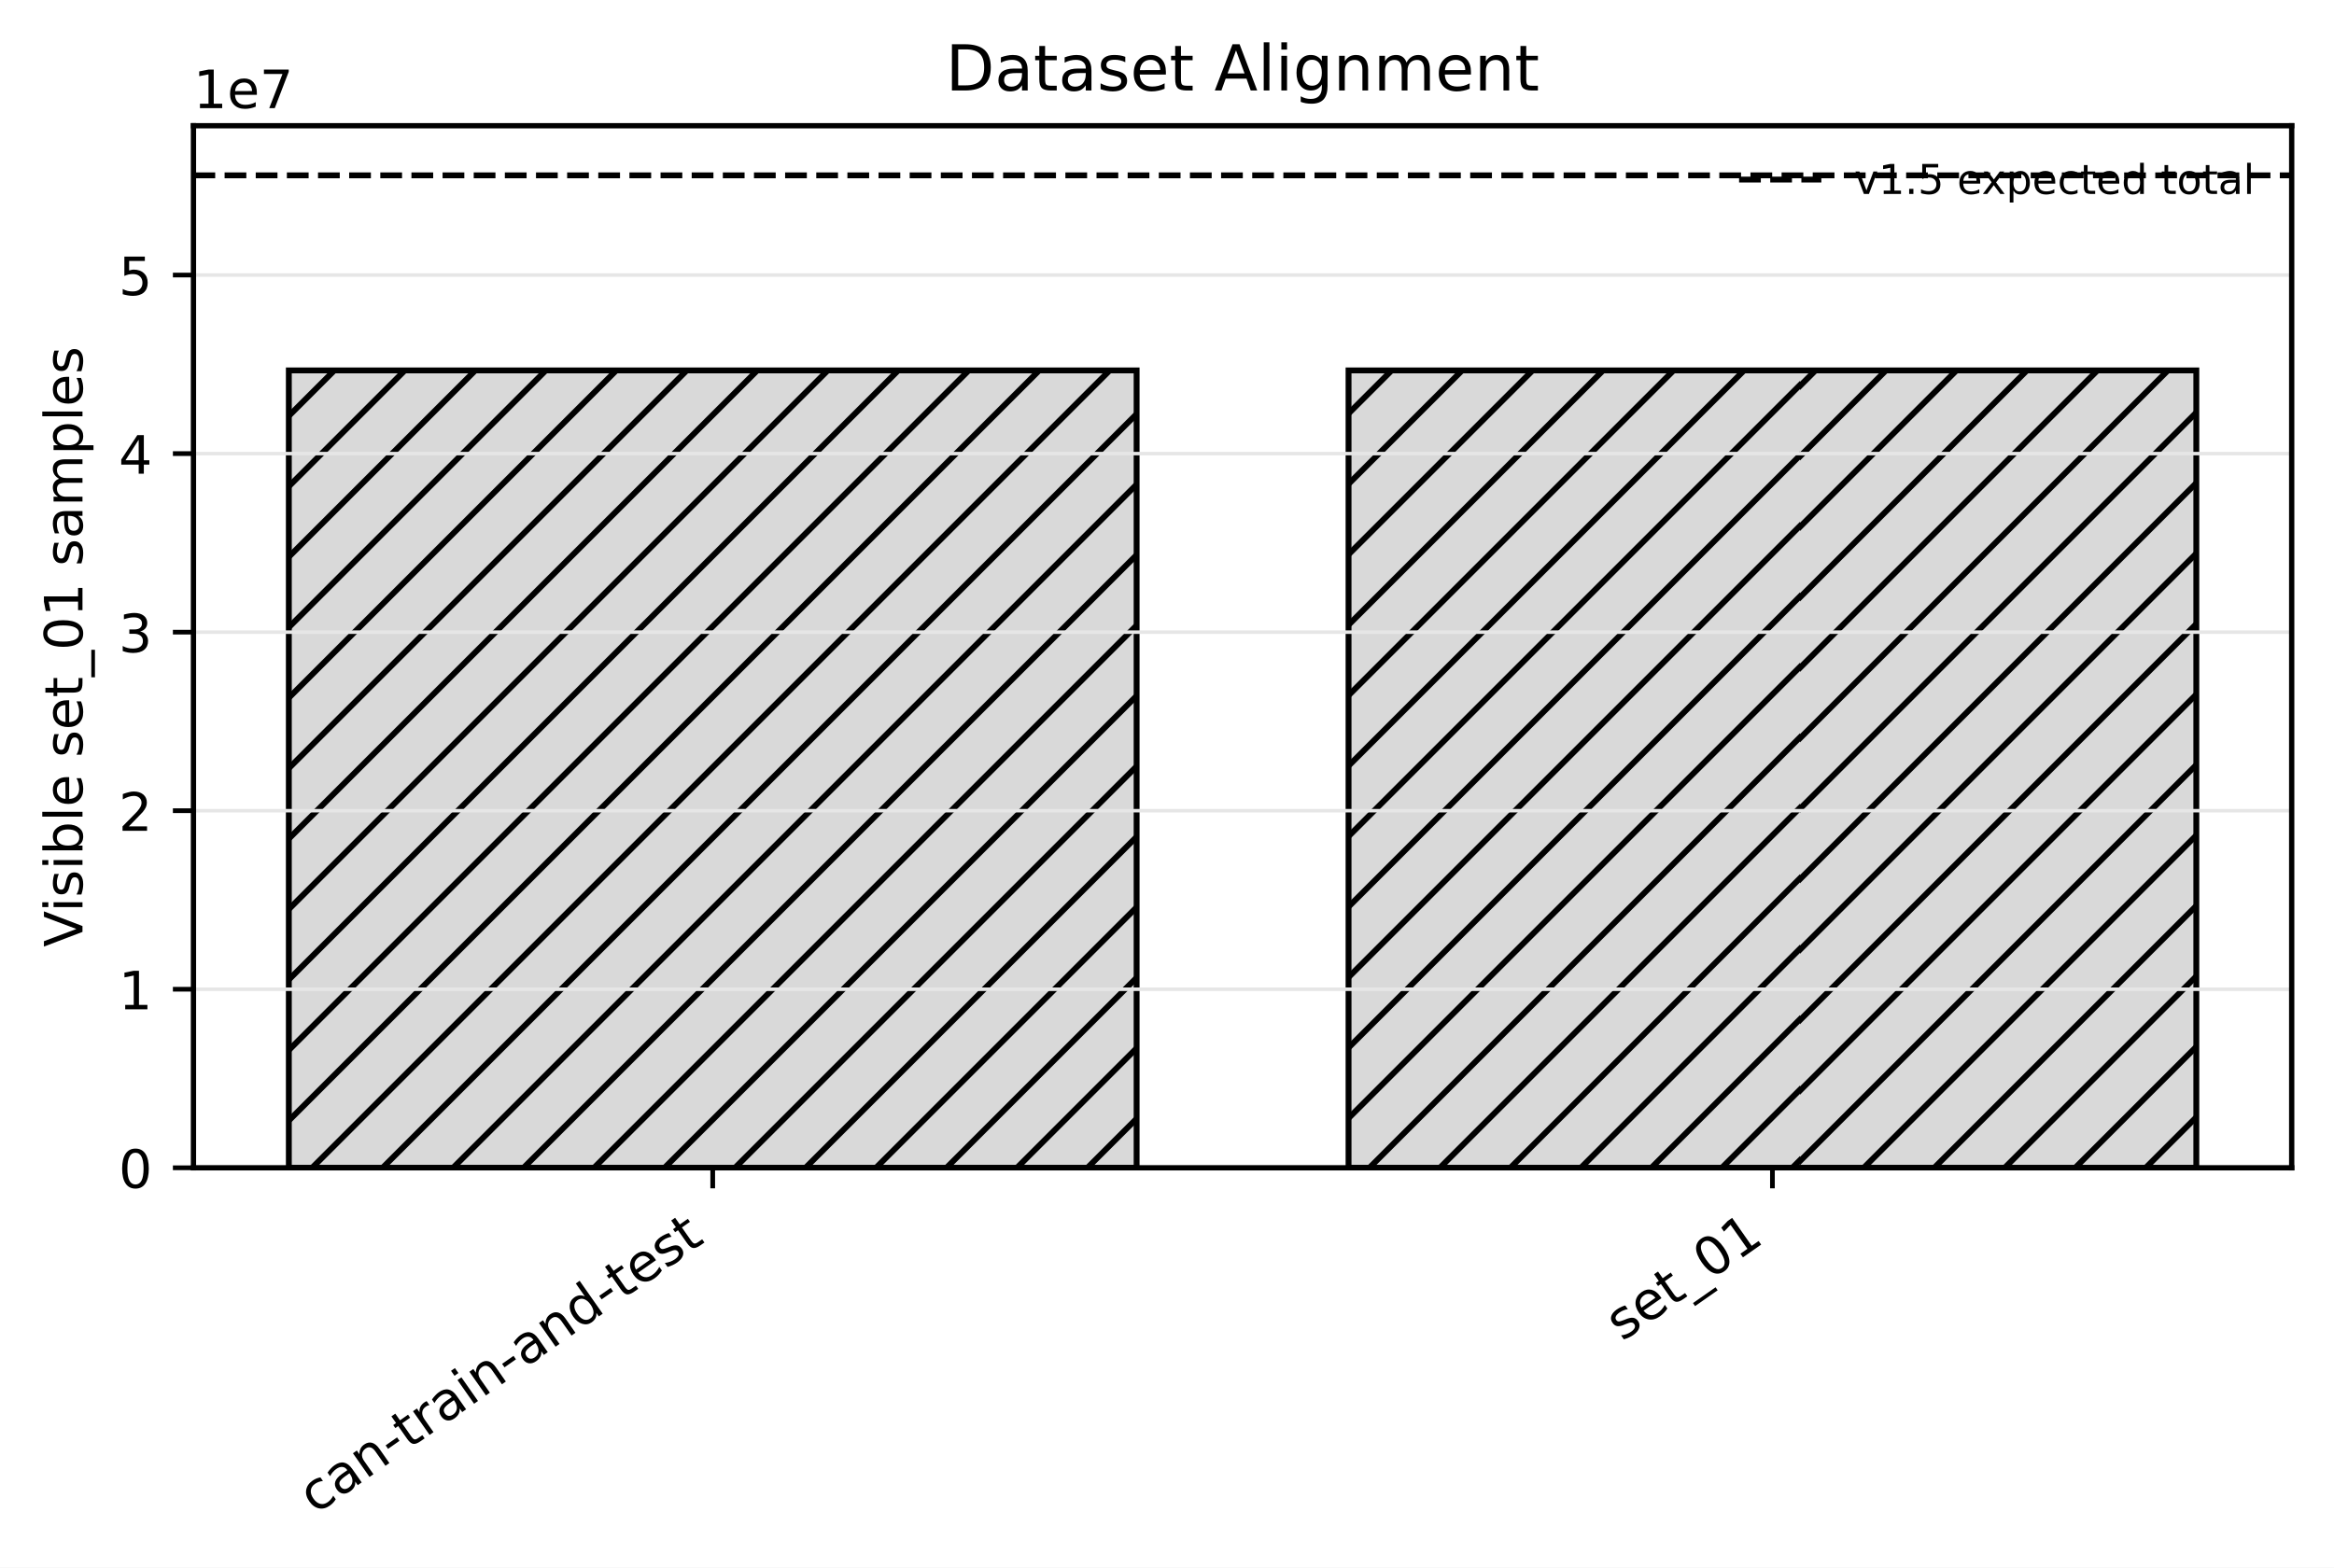
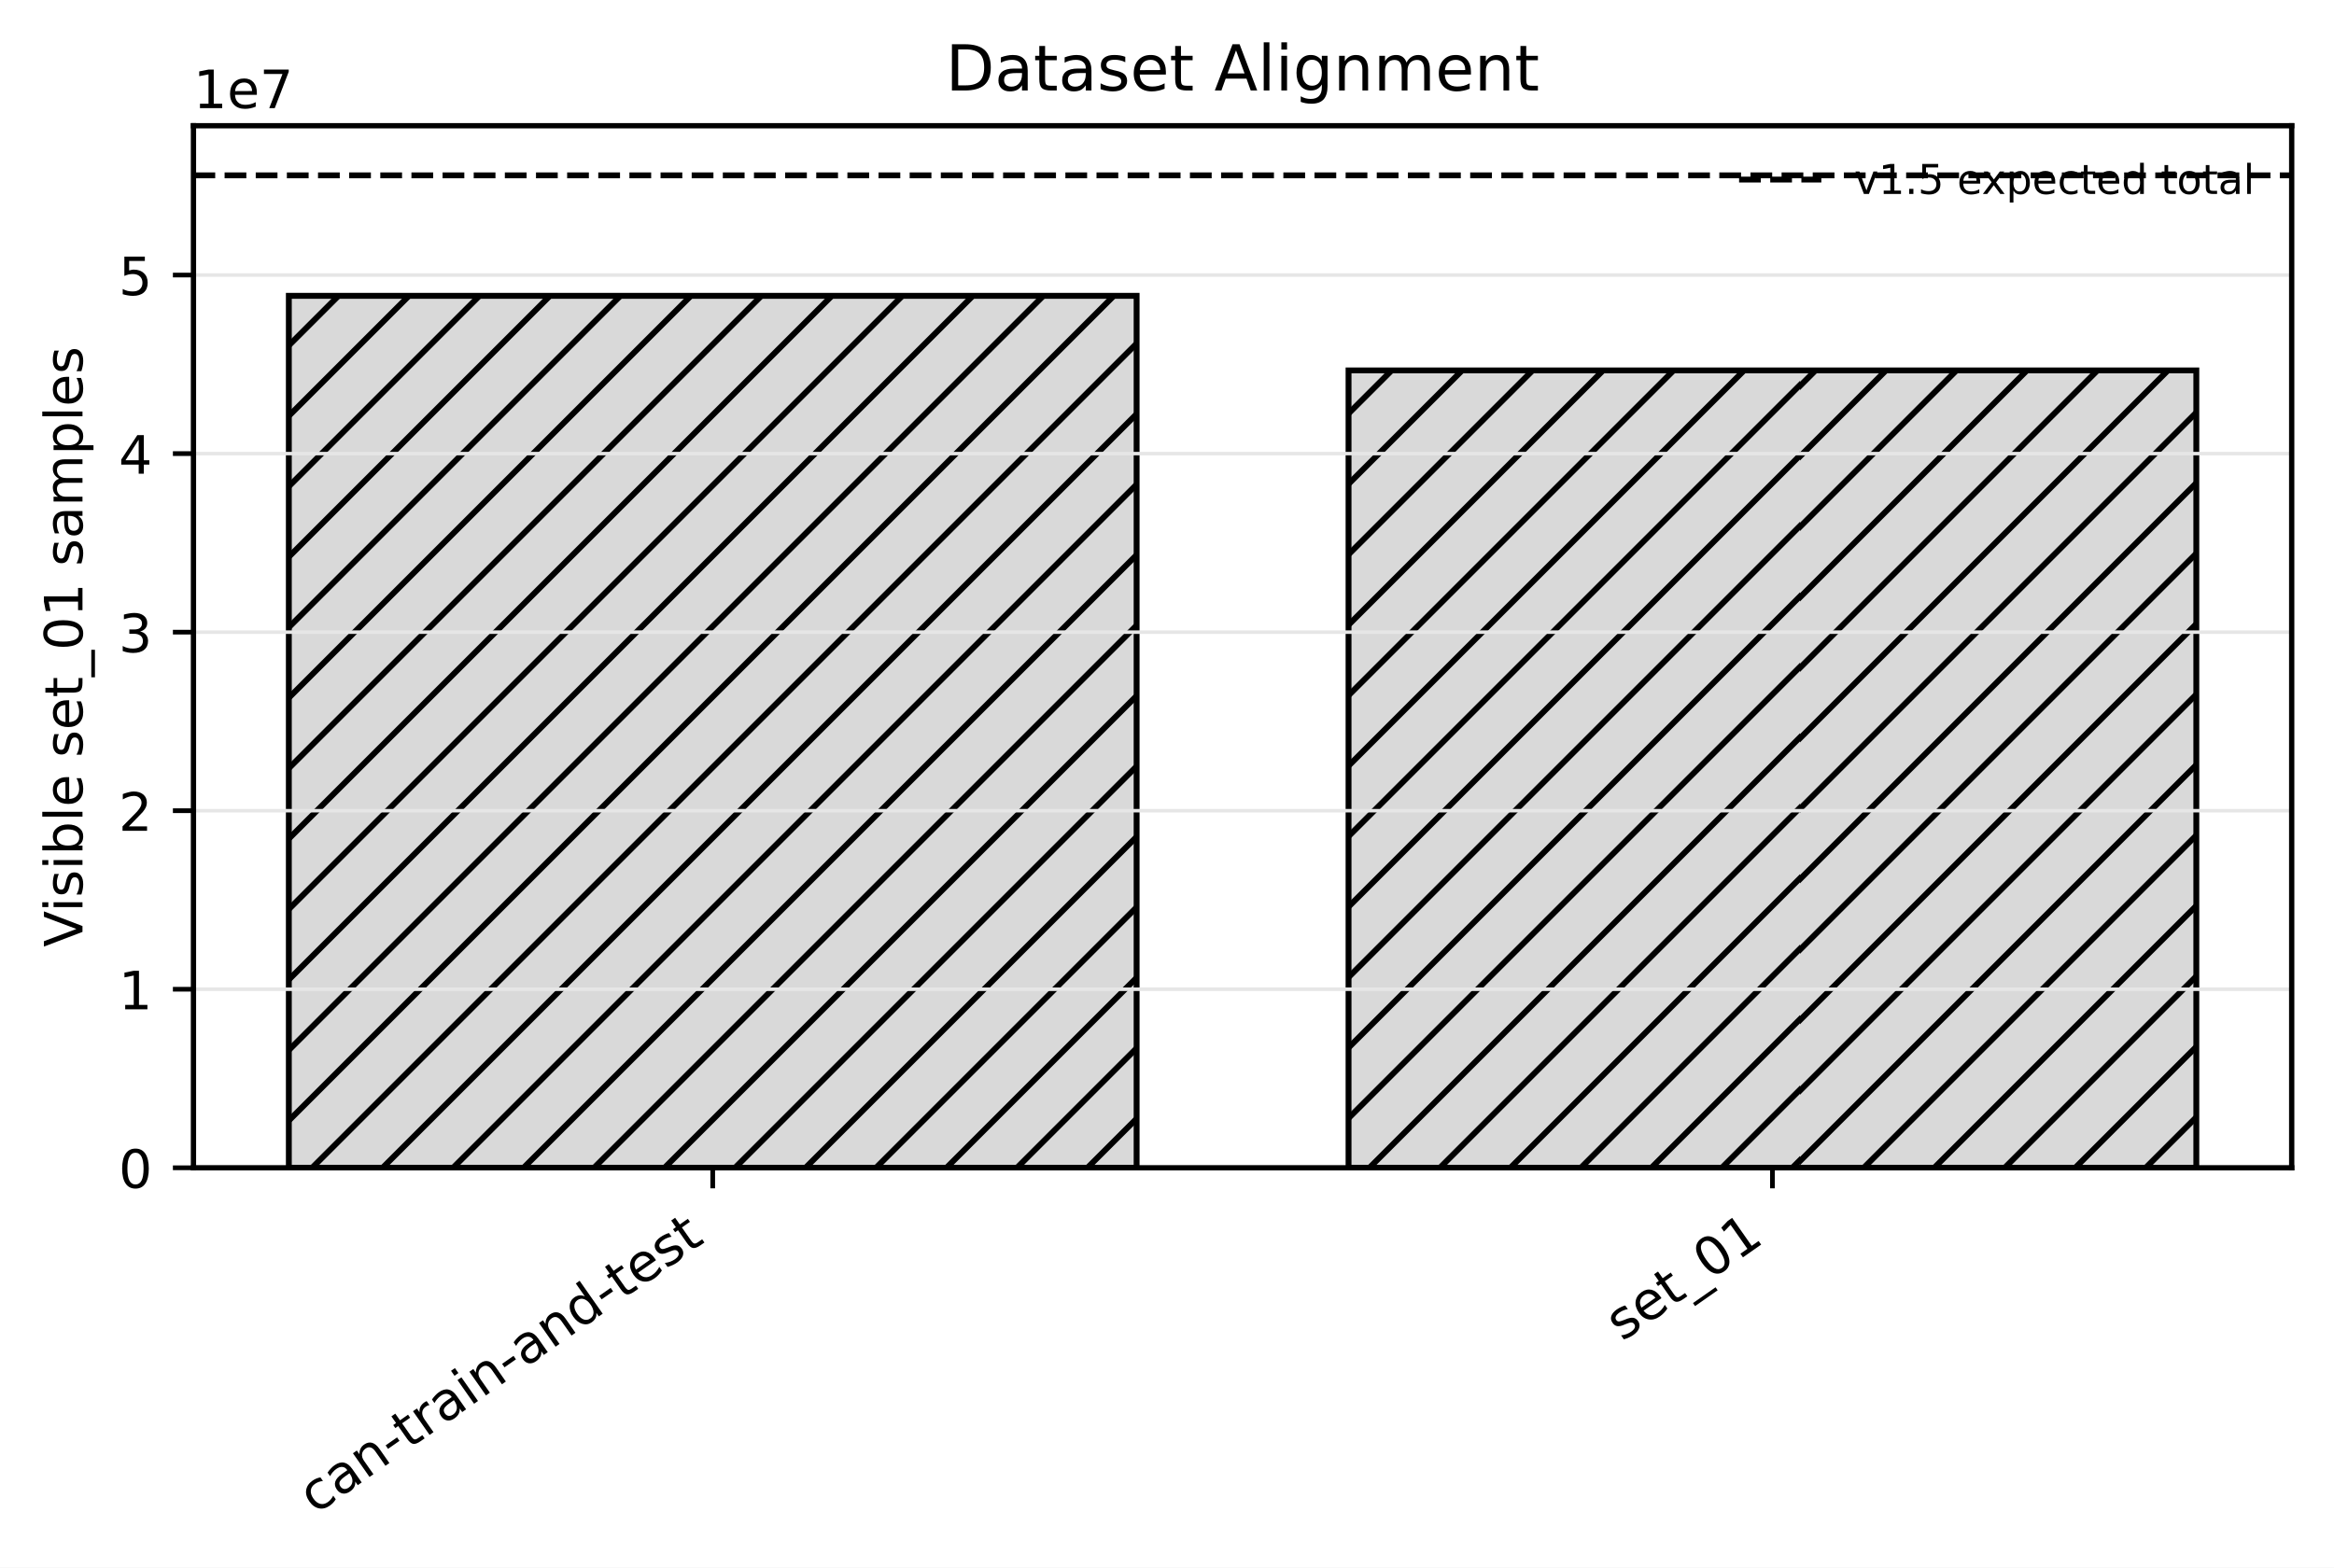
<svg xmlns="http://www.w3.org/2000/svg" xmlns:xlink="http://www.w3.org/1999/xlink" width="397.247pt" height="266.888pt" viewBox="0 0 397.247 266.888" version="1.1">
  <defs>
    <style type="text/css">*{stroke-linejoin: round; stroke-linecap: butt}</style>
  </defs>
  <g id="figure_1">
    <g id="patch_1">
      <path d="M 0 266.888  L 397.247 266.888  L 397.247 0  L 0 0  z " style="fill: #ffffff" />
    </g>
    <g id="axes_1">
      <g id="patch_2">
        <path d="M 32.927 198.814  L 390.047 198.814  L 390.047 21.406  L 32.927 21.406  z " style="fill: #ffffff" />
      </g>
      <g id="patch_3">
-         <path d="M 49.16 198.814  L 193.451 198.814  L 193.451 63.059  L 49.16 63.059  z " clip-path="url(#p81d6976ffe)" style="fill: url(#h67c195cce5); stroke: #000000; stroke-linejoin: miter" />
+         <path d="M 49.16 198.814  L 193.451 198.814  L 193.451 50.367  L 49.16 50.367  z " clip-path="url(#pe1ca7056f0)" style="fill: url(#h1d5237fa25); stroke: #000000; stroke-linejoin: miter" />
      </g>
      <g id="patch_4">
-         <path d="M 229.523 198.814  L 373.814 198.814  L 373.814 63.059  L 229.523 63.059  z " clip-path="url(#p81d6976ffe)" style="fill: url(#h67c195cce5); stroke: #000000; stroke-linejoin: miter" />
+         <path d="M 229.523 198.814  L 373.814 198.814  L 373.814 63.059  L 229.523 63.059  z " clip-path="url(#pe1ca7056f0)" style="fill: url(#h1d5237fa25); stroke: #000000; stroke-linejoin: miter" />
      </g>
      <g id="matplotlib.axis_1">
        <g id="xtick_1">
          <g id="line2d_1">
            <defs>
-               <path id="m64a01f4fd0" d="M 0 0  L 0 3.5  " style="stroke: #000000; stroke-width: 0.8" />
+               <path id="m2e2ff88adc" d="M 0 0  L 0 3.5  " style="stroke: #000000; stroke-width: 0.8" />
            </defs>
            <g>
-               <use xlink:href="#m64a01f4fd0" x="121.305" y="198.814" style="stroke: #000000; stroke-width: 0.8" />
+               <use xlink:href="#m2e2ff88adc" x="121.305" y="198.814" style="stroke: #000000; stroke-width: 0.8" />
            </g>
          </g>
          <g id="text_1">
            <text style="font-size: 9px; font-family: 'DejaVu Sans'" transform="translate(53.65494 257.917) rotate(-35)">can-train-and-test</text>
          </g>
        </g>
        <g id="xtick_2">
          <g id="line2d_2">
            <g>
-               <use xlink:href="#m64a01f4fd0" x="301.669" y="198.814" style="stroke: #000000; stroke-width: 0.8" />
+               <use xlink:href="#m2e2ff88adc" x="301.669" y="198.814" style="stroke: #000000; stroke-width: 0.8" />
            </g>
          </g>
          <g id="text_2">
            <text style="font-size: 9px; font-family: 'DejaVu Sans'" transform="translate(276.0941 228.4548) rotate(-35)">set_01</text>
          </g>
        </g>
      </g>
      <g id="matplotlib.axis_2">
        <g id="ytick_1">
          <g id="line2d_3">
-             <path d="M 32.927 198.814  L 390.047 198.814  " clip-path="url(#p81d6976ffe)" style="fill: none; stroke: #e6e6e6; stroke-width: 0.6; stroke-linecap: square" />
+             <path d="M 32.927 198.814  L 390.047 198.814  " clip-path="url(#pe1ca7056f0)" style="fill: none; stroke: #e6e6e6; stroke-width: 0.6; stroke-linecap: square" />
          </g>
          <g id="line2d_4">
            <defs>
-               <path id="m9f5e3aa84c" d="M 0 0  L -3.5 0  " style="stroke: #000000; stroke-width: 0.8" />
+               <path id="m0054980b32" d="M 0 0  L -3.5 0  " style="stroke: #000000; stroke-width: 0.8" />
            </defs>
            <g>
-               <use xlink:href="#m9f5e3aa84c" x="32.927" y="198.814" style="stroke: #000000; stroke-width: 0.8" />
+               <use xlink:href="#m0054980b32" x="32.927" y="198.814" style="stroke: #000000; stroke-width: 0.8" />
            </g>
          </g>
          <g id="text_3">
            <text style="font-size: 9px; font-family: 'DejaVu Sans'; text-anchor: end" x="25.927" y="202.233" transform="rotate(-0 25.92695 202.2333)">0</text>
          </g>
        </g>
        <g id="ytick_2">
          <g id="line2d_5">
-             <path d="M 32.927 168.417  L 390.047 168.417  " clip-path="url(#p81d6976ffe)" style="fill: none; stroke: #e6e6e6; stroke-width: 0.6; stroke-linecap: square" />
+             <path d="M 32.927 168.417  L 390.047 168.417  " clip-path="url(#pe1ca7056f0)" style="fill: none; stroke: #e6e6e6; stroke-width: 0.6; stroke-linecap: square" />
          </g>
          <g id="line2d_6">
            <g>
-               <use xlink:href="#m9f5e3aa84c" x="32.927" y="168.417" style="stroke: #000000; stroke-width: 0.8" />
+               <use xlink:href="#m0054980b32" x="32.927" y="168.417" style="stroke: #000000; stroke-width: 0.8" />
            </g>
          </g>
          <g id="text_4">
            <text style="font-size: 9px; font-family: 'DejaVu Sans'; text-anchor: end" x="25.927" y="171.835" transform="rotate(-0 25.92695 171.8355)">1</text>
          </g>
        </g>
        <g id="ytick_3">
          <g id="line2d_7">
-             <path d="M 32.927 138.019  L 390.047 138.019  " clip-path="url(#p81d6976ffe)" style="fill: none; stroke: #e6e6e6; stroke-width: 0.6; stroke-linecap: square" />
+             <path d="M 32.927 138.019  L 390.047 138.019  " clip-path="url(#pe1ca7056f0)" style="fill: none; stroke: #e6e6e6; stroke-width: 0.6; stroke-linecap: square" />
          </g>
          <g id="line2d_8">
            <g>
-               <use xlink:href="#m9f5e3aa84c" x="32.927" y="138.019" style="stroke: #000000; stroke-width: 0.8" />
+               <use xlink:href="#m0054980b32" x="32.927" y="138.019" style="stroke: #000000; stroke-width: 0.8" />
            </g>
          </g>
          <g id="text_5">
            <text style="font-size: 9px; font-family: 'DejaVu Sans'; text-anchor: end" x="25.927" y="141.438" transform="rotate(-0 25.92695 141.4377)">2</text>
          </g>
        </g>
        <g id="ytick_4">
          <g id="line2d_9">
-             <path d="M 32.927 107.621  L 390.047 107.621  " clip-path="url(#p81d6976ffe)" style="fill: none; stroke: #e6e6e6; stroke-width: 0.6; stroke-linecap: square" />
+             <path d="M 32.927 107.621  L 390.047 107.621  " clip-path="url(#pe1ca7056f0)" style="fill: none; stroke: #e6e6e6; stroke-width: 0.6; stroke-linecap: square" />
          </g>
          <g id="line2d_10">
            <g>
-               <use xlink:href="#m9f5e3aa84c" x="32.927" y="107.621" style="stroke: #000000; stroke-width: 0.8" />
+               <use xlink:href="#m0054980b32" x="32.927" y="107.621" style="stroke: #000000; stroke-width: 0.8" />
            </g>
          </g>
          <g id="text_6">
            <text style="font-size: 9px; font-family: 'DejaVu Sans'; text-anchor: end" x="25.927" y="111.04" transform="rotate(-0 25.92695 111.0399)">3</text>
          </g>
        </g>
        <g id="ytick_5">
          <g id="line2d_11">
-             <path d="M 32.927 77.223  L 390.047 77.223  " clip-path="url(#p81d6976ffe)" style="fill: none; stroke: #e6e6e6; stroke-width: 0.6; stroke-linecap: square" />
+             <path d="M 32.927 77.223  L 390.047 77.223  " clip-path="url(#pe1ca7056f0)" style="fill: none; stroke: #e6e6e6; stroke-width: 0.6; stroke-linecap: square" />
          </g>
          <g id="line2d_12">
            <g>
-               <use xlink:href="#m9f5e3aa84c" x="32.927" y="77.223" style="stroke: #000000; stroke-width: 0.8" />
+               <use xlink:href="#m0054980b32" x="32.927" y="77.223" style="stroke: #000000; stroke-width: 0.8" />
            </g>
          </g>
          <g id="text_7">
            <text style="font-size: 9px; font-family: 'DejaVu Sans'; text-anchor: end" x="25.927" y="80.642" transform="rotate(-0 25.92695 80.64211)">4</text>
          </g>
        </g>
        <g id="ytick_6">
          <g id="line2d_13">
-             <path d="M 32.927 46.825  L 390.047 46.825  " clip-path="url(#p81d6976ffe)" style="fill: none; stroke: #e6e6e6; stroke-width: 0.6; stroke-linecap: square" />
+             <path d="M 32.927 46.825  L 390.047 46.825  " clip-path="url(#pe1ca7056f0)" style="fill: none; stroke: #e6e6e6; stroke-width: 0.6; stroke-linecap: square" />
          </g>
          <g id="line2d_14">
            <g>
-               <use xlink:href="#m9f5e3aa84c" x="32.927" y="46.825" style="stroke: #000000; stroke-width: 0.8" />
+               <use xlink:href="#m0054980b32" x="32.927" y="46.825" style="stroke: #000000; stroke-width: 0.8" />
            </g>
          </g>
          <g id="text_8">
            <text style="font-size: 9px; font-family: 'DejaVu Sans'; text-anchor: end" x="25.927" y="50.244" transform="rotate(-0 25.92695 50.24432)">5</text>
          </g>
        </g>
        <g id="text_9">
          <text style="font-size: 9px; font-family: 'DejaVu Sans'; text-anchor: middle" x="14.039" y="110.11" transform="rotate(-90 14.03859 110.1103)">Visible set_01 samples</text>
        </g>
        <g id="text_10">
          <text style="font-size: 9px; font-family: 'DejaVu Sans'; text-anchor: start" x="32.927" y="18.406" transform="rotate(-0 32.92695 18.40631)">1e7</text>
        </g>
      </g>
      <g id="line2d_15">
-         <path d="M 32.927 29.854  L 390.047 29.854  " clip-path="url(#p81d6976ffe)" style="fill: none; stroke-dasharray: 3.7,1.6; stroke-dashoffset: 0; stroke: #000000" />
+         <path d="M 32.927 29.854  L 390.047 29.854  " clip-path="url(#pe1ca7056f0)" style="fill: none; stroke-dasharray: 3.7,1.6; stroke-dashoffset: 0; stroke: #000000" />
      </g>
      <g id="patch_5">
        <path d="M 32.927 198.814  L 32.927 21.406  " style="fill: none; stroke: #000000; stroke-width: 0.9; stroke-linejoin: miter; stroke-linecap: square" />
      </g>
      <g id="patch_6">
        <path d="M 390.047 198.814  L 390.047 21.406  " style="fill: none; stroke: #000000; stroke-width: 0.9; stroke-linejoin: miter; stroke-linecap: square" />
      </g>
      <g id="patch_7">
        <path d="M 32.927 198.814  L 390.047 198.814  " style="fill: none; stroke: #000000; stroke-width: 0.9; stroke-linejoin: miter; stroke-linecap: square" />
      </g>
      <g id="patch_8">
        <path d="M 32.927 21.406  L 390.047 21.406  " style="fill: none; stroke: #000000; stroke-width: 0.9; stroke-linejoin: miter; stroke-linecap: square" />
      </g>
      <g id="text_11">
        <text style="font-size: 10.8px; font-family: 'DejaVu Sans'; text-anchor: middle" x="211.487" y="15.406" transform="rotate(-0 211.487 15.40631)">Dataset Alignment</text>
      </g>
      <g id="legend_1">
        <g id="line2d_16">
          <path d="M 295.993 30.575  L 302.993 30.575  L 309.993 30.575  " style="fill: none; stroke-dasharray: 3.7,1.6; stroke-dashoffset: 0; stroke: #000000" />
        </g>
        <g id="text_12">
          <text style="font-size: 7px; font-family: 'DejaVu Sans'; text-anchor: start" x="315.593" y="33.025" transform="rotate(-0 315.5932 33.02522)">v1.5 expected total</text>
        </g>
      </g>
    </g>
  </g>
  <defs>
-     <clipPath id="p81d6976ffe">
+     <clipPath id="pe1ca7056f0">
      <rect x="32.927" y="21.406" width="357.12" height="177.408" />
    </clipPath>
  </defs>
  <defs>
-     <pattern id="h67c195cce5" patternUnits="userSpaceOnUse" x="0" y="0" width="72" height="72">
+     <pattern id="h1d5237fa25" patternUnits="userSpaceOnUse" x="0" y="0" width="72" height="72">
      <rect x="0" y="0" width="73" height="73" fill="#d9d9d9" />
      <path d="M -36 36  L 36 -36  M -30 42  L 42 -30  M -24 48  L 48 -24  M -18 54  L 54 -18  M -12 60  L 60 -12  M -6 66  L 66 -6  M 0 72  L 72 0  M 6 78  L 78 6  M 12 84  L 84 12  M 18 90  L 90 18  M 24 96  L 96 24  M 30 102  L 102 30  M 36 108  L 108 36  " style="fill: #000000; stroke: #000000; stroke-width: 1.0; stroke-linecap: butt; stroke-linejoin: miter" />
    </pattern>
  </defs>
</svg>
